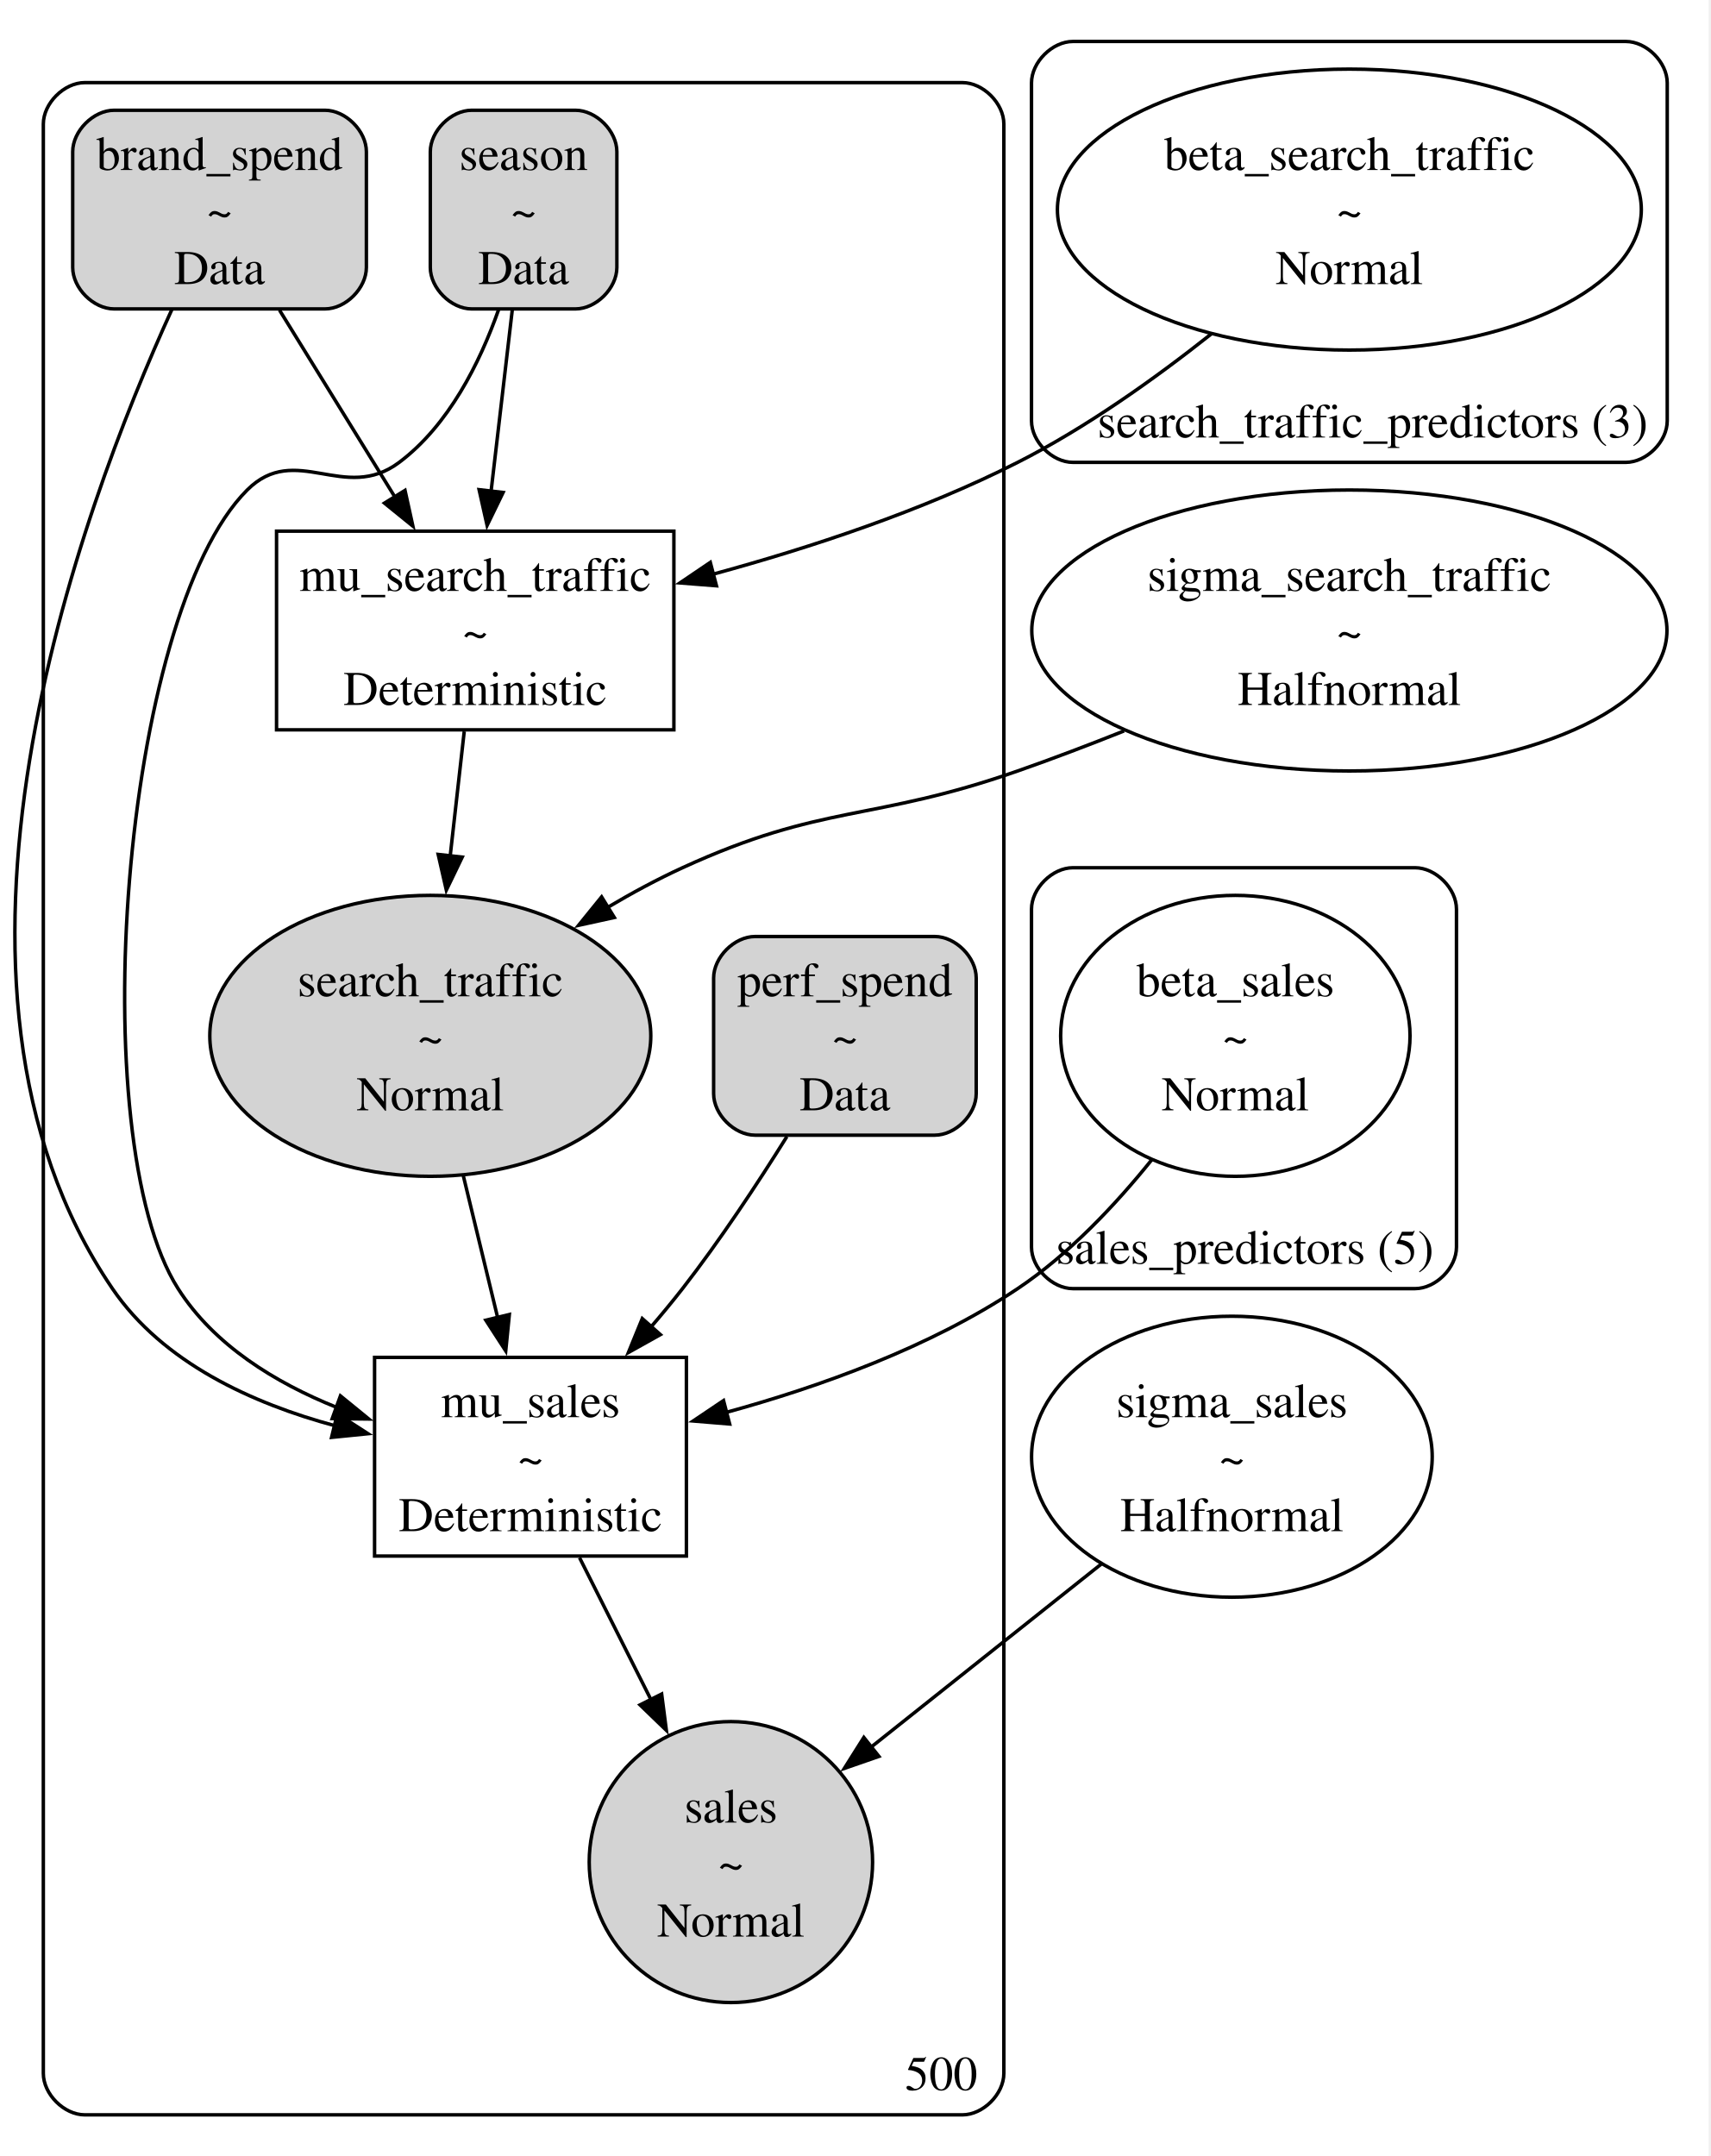
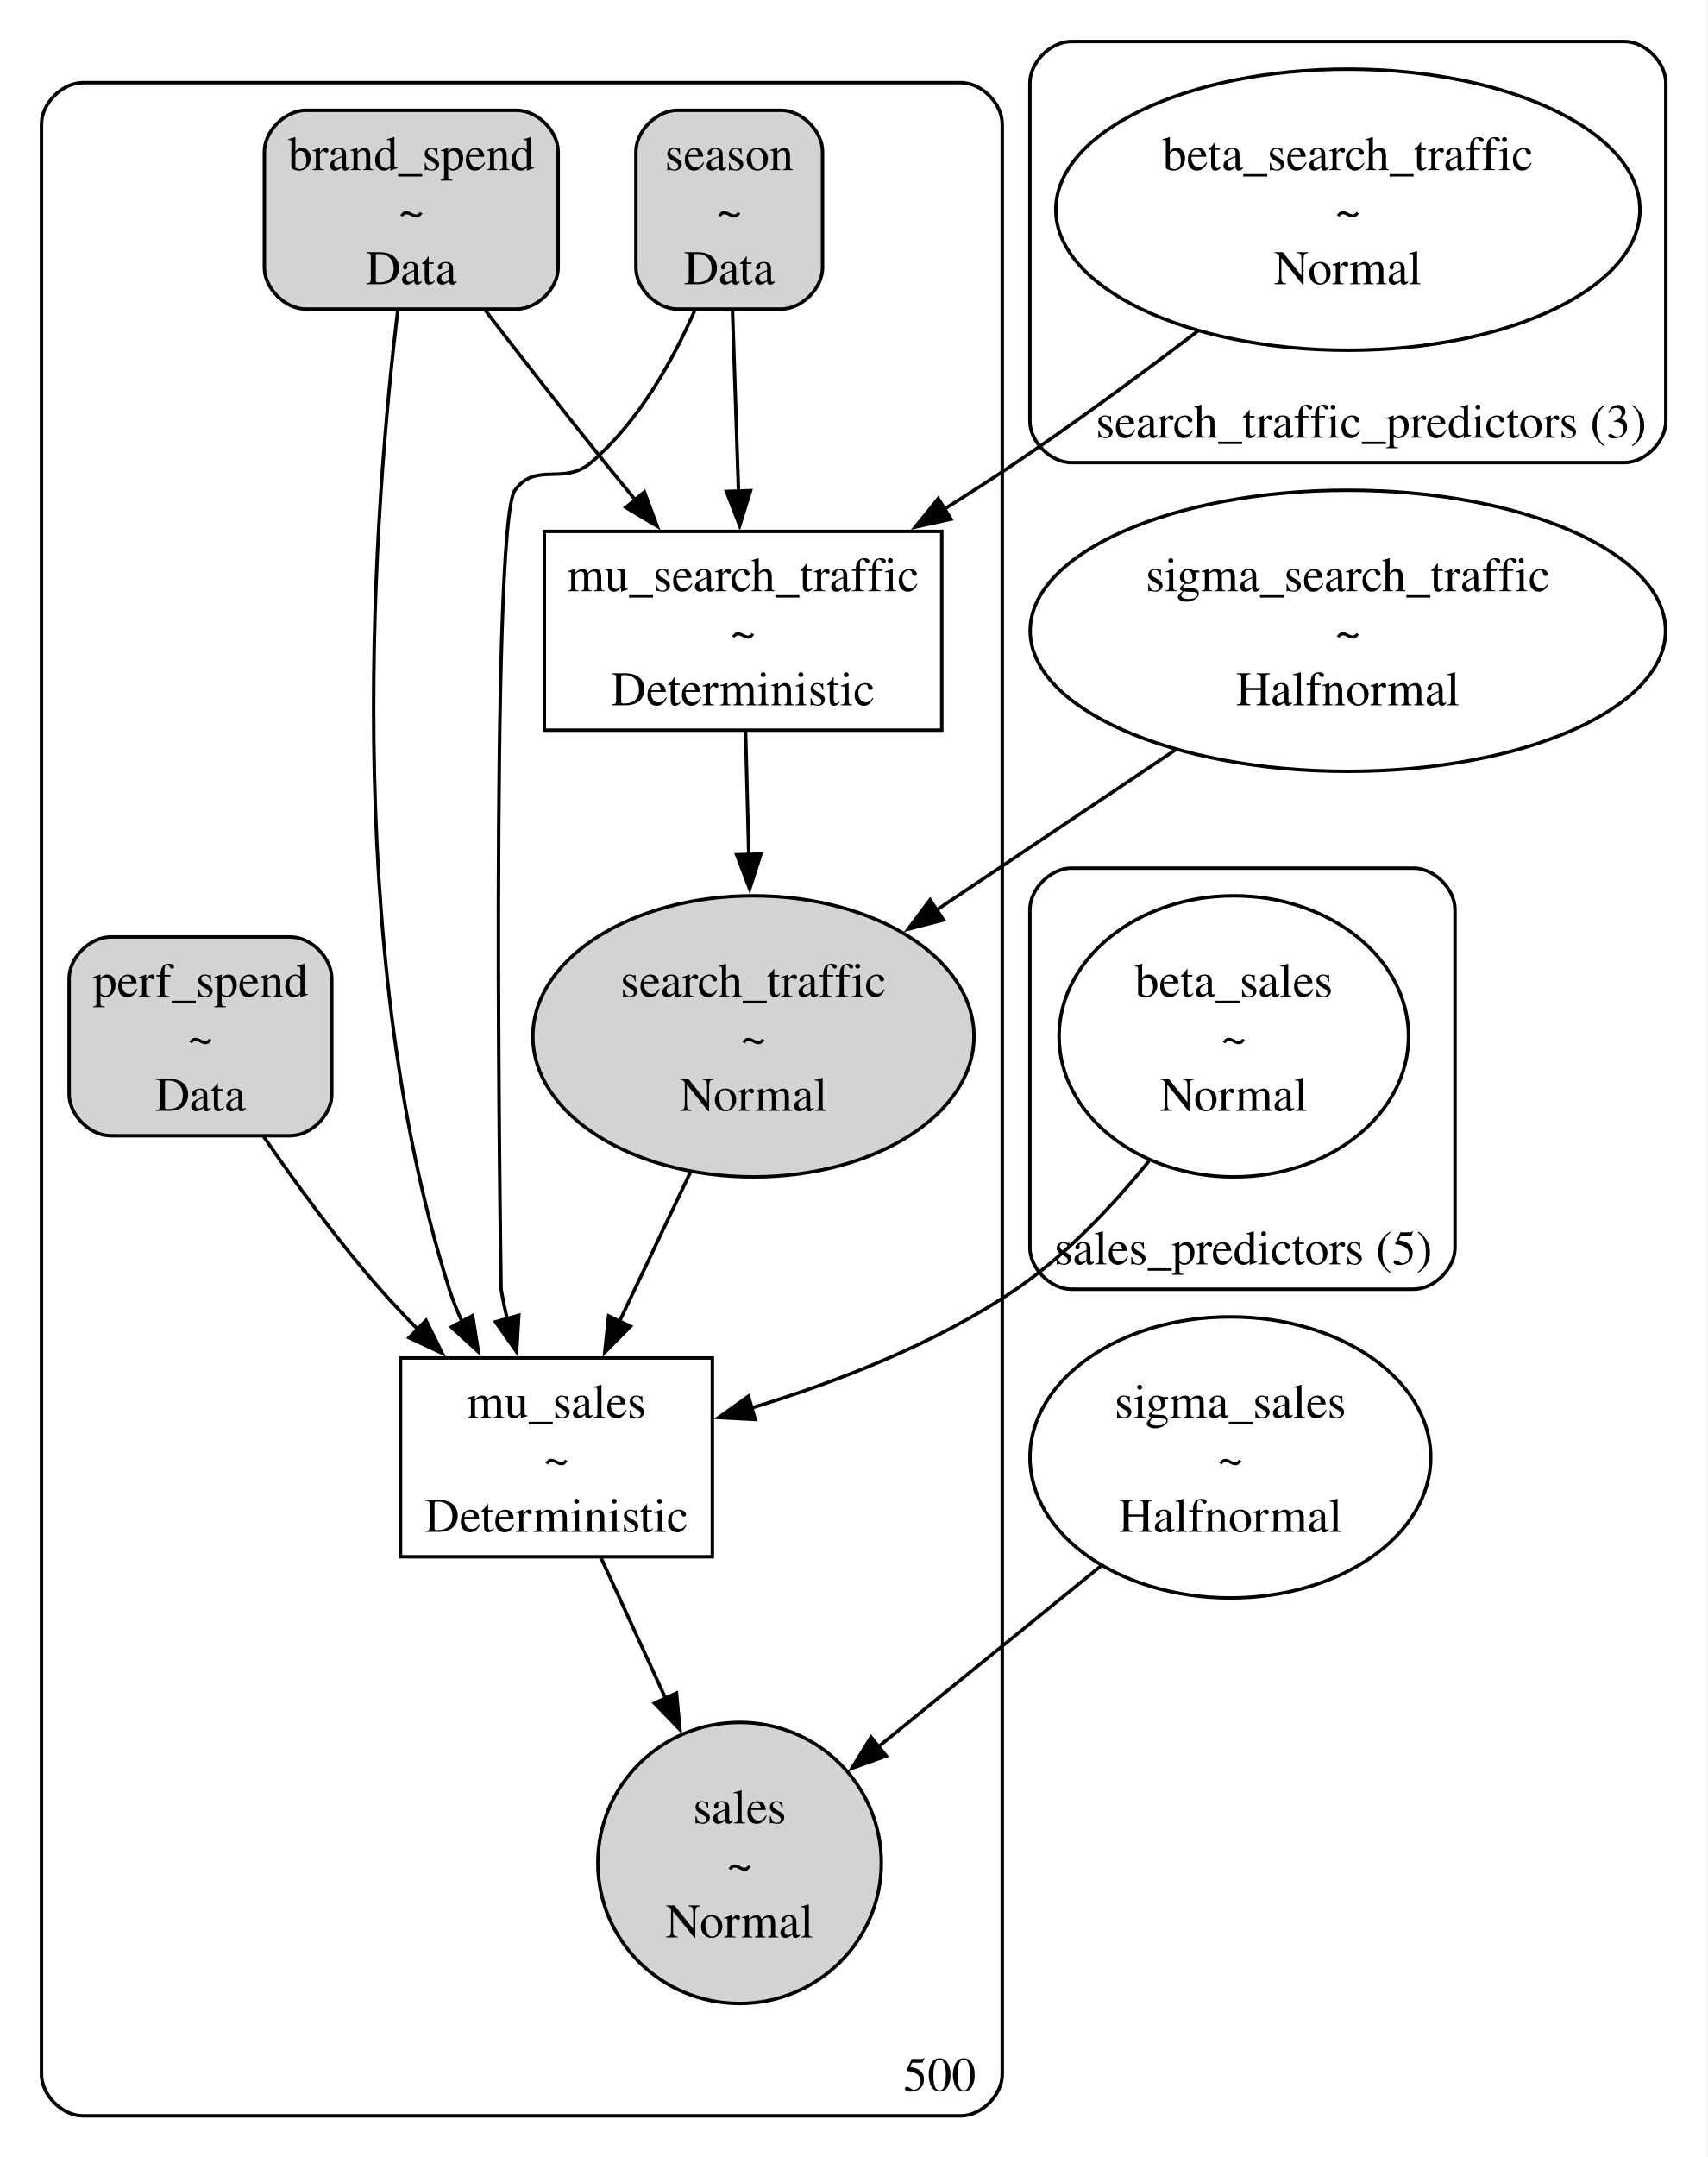
- <svg xmlns="http://www.w3.org/2000/svg" width="495pt" height="624pt" viewBox="0.00 0.00 495.00 624.00">
+ <svg xmlns="http://www.w3.org/2000/svg" width="494pt" height="624pt" viewBox="0.00 0.00 494.00 624.00">
  <g id="graph0" class="graph" transform="scale(1 1) rotate(0) translate(4 620.09)">
-     <polygon fill="white" stroke="none" points="-4,4 -4,-620.09 490.54,-620.09 490.54,4 -4,4" />
+     <polygon fill="white" stroke="none" points="-4,4 -4,-620.09 490,-620.09 490,4 -4,4" />
    <g id="clust1" class="cluster">
-       <path fill="none" stroke="black" d="M20.54,-8C20.54,-8 274.54,-8 274.54,-8 280.54,-8 286.54,-14 286.54,-20 286.54,-20 286.54,-584.18 286.54,-584.18 286.54,-590.18 280.54,-596.18 274.54,-596.18 274.54,-596.18 20.54,-596.18 20.54,-596.18 14.54,-596.18 8.54,-590.18 8.54,-584.18 8.54,-584.18 8.54,-20 8.54,-20 8.54,-14 14.54,-8 20.54,-8" />
-       <text xml:space="preserve" text-anchor="middle" x="268.41" y="-15.2" font-family="Times,serif" font-size="14.00">500</text>
+       <path fill="none" stroke="black" d="M20,-8C20,-8 274,-8 274,-8 280,-8 286,-14 286,-20 286,-20 286,-584.18 286,-584.18 286,-590.18 280,-596.18 274,-596.18 274,-596.18 20,-596.18 20,-596.18 14,-596.18 8,-590.18 8,-584.18 8,-584.18 8,-20 8,-20 8,-14 14,-8 20,-8" />
+       <text xml:space="preserve" text-anchor="middle" x="267.88" y="-15.2" font-family="Times,serif" font-size="14.00">500</text>
    </g>
    <g id="clust2" class="cluster">
-       <path fill="none" stroke="black" d="M306.54,-247.13C306.54,-247.13 405.54,-247.13 405.54,-247.13 411.54,-247.13 417.54,-253.13 417.54,-259.13 417.54,-259.13 417.54,-356.95 417.54,-356.95 417.54,-362.95 411.54,-368.95 405.54,-368.95 405.54,-368.95 306.54,-368.95 306.54,-368.95 300.54,-368.95 294.54,-362.95 294.54,-356.95 294.54,-356.95 294.54,-259.13 294.54,-259.13 294.54,-253.13 300.54,-247.13 306.54,-247.13" />
-       <text xml:space="preserve" text-anchor="middle" x="356.29" y="-254.33" font-family="Times,serif" font-size="14.00">sales_predictors (5)</text>
+       <path fill="none" stroke="black" d="M306,-247.13C306,-247.13 405,-247.13 405,-247.13 411,-247.13 417,-253.13 417,-259.13 417,-259.13 417,-356.95 417,-356.95 417,-362.95 411,-368.95 405,-368.95 405,-368.95 306,-368.95 306,-368.95 300,-368.95 294,-362.95 294,-356.95 294,-356.95 294,-259.13 294,-259.13 294,-253.13 300,-247.13 306,-247.13" />
+       <text xml:space="preserve" text-anchor="middle" x="355.75" y="-254.33" font-family="Times,serif" font-size="14.00">sales_predictors (5)</text>
    </g>
    <g id="clust3" class="cluster">
-       <path fill="none" stroke="black" d="M306.54,-486.27C306.54,-486.27 466.54,-486.27 466.54,-486.27 472.54,-486.27 478.54,-492.27 478.54,-498.27 478.54,-498.27 478.54,-596.09 478.54,-596.09 478.54,-602.09 472.54,-608.09 466.54,-608.09 466.54,-608.09 306.54,-608.09 306.54,-608.09 300.54,-608.09 294.54,-602.09 294.54,-596.09 294.54,-596.09 294.54,-498.27 294.54,-498.27 294.54,-492.27 300.54,-486.27 306.54,-486.27" />
-       <text xml:space="preserve" text-anchor="middle" x="393.29" y="-493.47" font-family="Times,serif" font-size="14.00">search_traffic_predictors (3)</text>
+       <path fill="none" stroke="black" d="M306,-486.27C306,-486.27 466,-486.27 466,-486.27 472,-486.27 478,-492.27 478,-498.27 478,-498.27 478,-596.09 478,-596.09 478,-602.09 472,-608.09 466,-608.09 466,-608.09 306,-608.09 306,-608.09 300,-608.09 294,-602.09 294,-596.09 294,-596.09 294,-498.27 294,-498.27 294,-492.27 300,-486.27 306,-486.27" />
+       <text xml:space="preserve" text-anchor="middle" x="392.75" y="-493.47" font-family="Times,serif" font-size="14.00">search_traffic_predictors (3)</text>
    </g>
    <g id="node1" class="node">
-       <path fill="lightgrey" stroke="black" d="M90.04,-588.18C90.04,-588.18 29.04,-588.18 29.04,-588.18 23.04,-588.18 17.04,-582.18 17.04,-576.18 17.04,-576.18 17.04,-542.68 17.04,-542.68 17.04,-536.68 23.04,-530.68 29.04,-530.68 29.04,-530.68 90.04,-530.68 90.04,-530.68 96.04,-530.68 102.04,-536.68 102.04,-542.68 102.04,-542.68 102.04,-576.18 102.04,-576.18 102.04,-582.18 96.04,-588.18 90.04,-588.18" />
-       <text xml:space="preserve" text-anchor="middle" x="59.54" y="-570.88" font-family="Times,serif" font-size="14.00">brand_spend</text>
-       <text xml:space="preserve" text-anchor="middle" x="59.54" y="-554.38" font-family="Times,serif" font-size="14.00">~</text>
-       <text xml:space="preserve" text-anchor="middle" x="59.54" y="-537.88" font-family="Times,serif" font-size="14.00">Data</text>
+       <path fill="lightgrey" stroke="black" d="M145.5,-588.18C145.5,-588.18 84.5,-588.18 84.5,-588.18 78.5,-588.18 72.5,-582.18 72.5,-576.18 72.5,-576.18 72.5,-542.68 72.5,-542.68 72.5,-536.68 78.5,-530.68 84.5,-530.68 84.5,-530.68 145.5,-530.68 145.5,-530.68 151.5,-530.68 157.5,-536.68 157.5,-542.68 157.5,-542.68 157.5,-576.18 157.5,-576.18 157.5,-582.18 151.5,-588.18 145.5,-588.18" />
+       <text xml:space="preserve" text-anchor="middle" x="115" y="-570.88" font-family="Times,serif" font-size="14.00">brand_spend</text>
+       <text xml:space="preserve" text-anchor="middle" x="115" y="-554.38" font-family="Times,serif" font-size="14.00">~</text>
+       <text xml:space="preserve" text-anchor="middle" x="115" y="-537.88" font-family="Times,serif" font-size="14.00">Data</text>
    </g>
    <g id="node2" class="node">
-       <polygon fill="none" stroke="black" points="194.66,-227.23 104.41,-227.23 104.41,-169.73 194.66,-169.73 194.66,-227.23" />
-       <text xml:space="preserve" text-anchor="middle" x="149.54" y="-209.93" font-family="Times,serif" font-size="14.00">mu_sales</text>
-       <text xml:space="preserve" text-anchor="middle" x="149.54" y="-193.43" font-family="Times,serif" font-size="14.00">~</text>
-       <text xml:space="preserve" text-anchor="middle" x="149.54" y="-176.93" font-family="Times,serif" font-size="14.00">Deterministic</text>
+       <polygon fill="none" stroke="black" points="202.12,-227.23 111.88,-227.23 111.88,-169.73 202.12,-169.73 202.12,-227.23" />
+       <text xml:space="preserve" text-anchor="middle" x="157" y="-209.93" font-family="Times,serif" font-size="14.00">mu_sales</text>
+       <text xml:space="preserve" text-anchor="middle" x="157" y="-193.43" font-family="Times,serif" font-size="14.00">~</text>
+       <text xml:space="preserve" text-anchor="middle" x="157" y="-176.93" font-family="Times,serif" font-size="14.00">Deterministic</text>
+     </g>
+     <g id="edge3" class="edge">
+       <path fill="none" stroke="black" d="M111.11,-530.53C104.43,-475.02 94.31,-347.43 126,-247.13 126.99,-244 128.25,-240.88 129.68,-237.81" />
+       <polygon fill="black" stroke="black" points="132.75,-239.5 134.42,-229.03 126.59,-236.17 132.75,-239.5" />
+     </g>
+     <g id="node5" class="node">
+       <polygon fill="none" stroke="black" points="268.5,-466.36 153.5,-466.36 153.5,-408.86 268.5,-408.86 268.5,-466.36" />
+       <text xml:space="preserve" text-anchor="middle" x="211" y="-449.06" font-family="Times,serif" font-size="14.00">mu_search_traffic</text>
+       <text xml:space="preserve" text-anchor="middle" x="211" y="-432.56" font-family="Times,serif" font-size="14.00">~</text>
+       <text xml:space="preserve" text-anchor="middle" x="211" y="-416.06" font-family="Times,serif" font-size="14.00">Deterministic</text>
+     </g>
+     <g id="edge8" class="edge">
+       <path fill="none" stroke="black" d="M136.29,-530.48C146.65,-517.02 159.35,-500.71 171,-486.27 173.9,-482.68 176.95,-478.95 180.01,-475.25" />
+       <polygon fill="black" stroke="black" points="182.46,-477.78 186.16,-467.85 177.08,-473.3 182.46,-477.78" />
+     </g>
+     <g id="node3" class="node">
+       <ellipse fill="lightgrey" stroke="black" cx="210" cy="-81.16" rx="41.01" ry="40.66" />
+       <text xml:space="preserve" text-anchor="middle" x="210" y="-92.61" font-family="Times,serif" font-size="14.00">sales</text>
+       <text xml:space="preserve" text-anchor="middle" x="210" y="-76.11" font-family="Times,serif" font-size="14.00">~</text>
+       <text xml:space="preserve" text-anchor="middle" x="210" y="-59.61" font-family="Times,serif" font-size="14.00">Normal</text>
+     </g>
+     <g id="edge12" class="edge">
+       <path fill="none" stroke="black" d="M169.97,-169.27C175.58,-157.05 182.31,-142.41 188.63,-128.66" />
+       <polygon fill="black" stroke="black" points="191.73,-130.29 192.73,-119.74 185.37,-127.37 191.73,-130.29" />
+     </g>
+     <g id="node4" class="node">
+       <path fill="lightgrey" stroke="black" d="M80,-349.04C80,-349.04 28,-349.04 28,-349.04 22,-349.04 16,-343.04 16,-337.04 16,-337.04 16,-303.54 16,-303.54 16,-297.54 22,-291.54 28,-291.54 28,-291.54 80,-291.54 80,-291.54 86,-291.54 92,-297.54 92,-303.54 92,-303.54 92,-337.04 92,-337.04 92,-343.04 86,-349.04 80,-349.04" />
+       <text xml:space="preserve" text-anchor="middle" x="54" y="-331.74" font-family="Times,serif" font-size="14.00">perf_spend</text>
+       <text xml:space="preserve" text-anchor="middle" x="54" y="-315.24" font-family="Times,serif" font-size="14.00">~</text>
+       <text xml:space="preserve" text-anchor="middle" x="54" y="-298.74" font-family="Times,serif" font-size="14.00">Data</text>
+     </g>
+     <g id="edge5" class="edge">
+       <path fill="none" stroke="black" d="M72.31,-291.26C81.77,-277.49 93.86,-260.93 106,-247.13 109.47,-243.19 113.23,-239.22 117.08,-235.34" />
+       <polygon fill="black" stroke="black" points="119.26,-238.1 123.96,-228.6 114.36,-233.1 119.26,-238.1" />
+     </g>
+     <g id="node6" class="node">
+       <ellipse fill="lightgrey" stroke="black" cx="214" cy="-320.29" rx="63.82" ry="40.66" />
+       <text xml:space="preserve" text-anchor="middle" x="214" y="-331.74" font-family="Times,serif" font-size="14.00">search_traffic</text>
+       <text xml:space="preserve" text-anchor="middle" x="214" y="-315.24" font-family="Times,serif" font-size="14.00">~</text>
+       <text xml:space="preserve" text-anchor="middle" x="214" y="-298.74" font-family="Times,serif" font-size="14.00">Normal</text>
+     </g>
+     <g id="edge2" class="edge">
+       <path fill="none" stroke="black" d="M211.73,-408.4C212.02,-397.58 212.35,-384.86 212.67,-372.54" />
+       <polygon fill="black" stroke="black" points="216.16,-373.01 212.92,-362.92 209.16,-372.82 216.16,-373.01" />
+     </g>
+     <g id="edge4" class="edge">
+       <path fill="none" stroke="black" d="M195.81,-281.05C189.21,-267.19 181.77,-251.54 175.17,-237.68" />
+       <polygon fill="black" stroke="black" points="178.43,-236.38 170.98,-228.86 172.11,-239.39 178.43,-236.38" />
+     </g>
+     <g id="node7" class="node">
+       <path fill="lightgrey" stroke="black" d="M222,-588.18C222,-588.18 192,-588.18 192,-588.18 186,-588.18 180,-582.18 180,-576.18 180,-576.18 180,-542.68 180,-542.68 180,-536.68 186,-530.68 192,-530.68 192,-530.68 222,-530.68 222,-530.68 228,-530.68 234,-536.68 234,-542.68 234,-542.68 234,-576.18 234,-576.18 234,-582.18 228,-588.18 222,-588.18" />
+       <text xml:space="preserve" text-anchor="middle" x="207" y="-570.88" font-family="Times,serif" font-size="14.00">season</text>
+       <text xml:space="preserve" text-anchor="middle" x="207" y="-554.38" font-family="Times,serif" font-size="14.00">~</text>
+       <text xml:space="preserve" text-anchor="middle" x="207" y="-537.88" font-family="Times,serif" font-size="14.00">Data</text>
+     </g>
+     <g id="edge6" class="edge">
+       <path fill="none" stroke="black" d="M196.99,-530.21C190.47,-515.37 180.62,-497.89 167,-486.27 159.09,-479.51 151.12,-486.68 145,-478.27 137.65,-468.17 140.95,-247.41 141,-247.13 141.46,-244.31 142.07,-241.42 142.77,-238.54" />
+       <polygon fill="black" stroke="black" points="146.11,-239.6 145.48,-229.03 139.38,-237.69 146.11,-239.6" />
+     </g>
+     <g id="edge9" class="edge">
+       <path fill="none" stroke="black" d="M207.94,-530.34C208.46,-514.71 209.12,-495.02 209.69,-477.89" />
+       <polygon fill="black" stroke="black" points="213.18,-478.15 210.02,-468.04 206.19,-477.92 213.18,-478.15" />
+     </g>
+     <g id="node8" class="node">
+       <ellipse fill="none" stroke="black" cx="353" cy="-320.29" rx="50.56" ry="40.66" />
+       <text xml:space="preserve" text-anchor="middle" x="353" y="-331.74" font-family="Times,serif" font-size="14.00">beta_sales</text>
+       <text xml:space="preserve" text-anchor="middle" x="353" y="-315.24" font-family="Times,serif" font-size="14.00">~</text>
+       <text xml:space="preserve" text-anchor="middle" x="353" y="-298.74" font-family="Times,serif" font-size="14.00">Normal</text>
    </g>
    <g id="edge7" class="edge">
-       <path fill="none" stroke="black" d="M45.76,-530.54C19.14,-472.24 -31.68,-335.57 28.54,-247.13 43.14,-225.69 69.01,-213.9 93.09,-207.41" />
-       <polygon fill="black" stroke="black" points="93.61,-210.88 102.51,-205.14 91.97,-204.08 93.61,-210.88" />
-     </g>
-     <g id="node7" class="node">
-       <polygon fill="none" stroke="black" points="191.04,-466.36 76.04,-466.36 76.04,-408.86 191.04,-408.86 191.04,-466.36" />
-       <text xml:space="preserve" text-anchor="middle" x="133.54" y="-449.06" font-family="Times,serif" font-size="14.00">mu_search_traffic</text>
-       <text xml:space="preserve" text-anchor="middle" x="133.54" y="-432.56" font-family="Times,serif" font-size="14.00">~</text>
-       <text xml:space="preserve" text-anchor="middle" x="133.54" y="-416.06" font-family="Times,serif" font-size="14.00">Deterministic</text>
-     </g>
-     <g id="edge9" class="edge">
-       <path fill="none" stroke="black" d="M76.89,-530.34C86.91,-514.11 99.64,-493.5 110.49,-475.93" />
-       <polygon fill="black" stroke="black" points="113.22,-478.16 115.5,-467.81 107.27,-474.48 113.22,-478.16" />
-     </g>
-     <g id="node6" class="node">
-       <ellipse fill="lightgrey" stroke="black" cx="207.54" cy="-81.16" rx="41.01" ry="40.66" />
-       <text xml:space="preserve" text-anchor="middle" x="207.54" y="-92.61" font-family="Times,serif" font-size="14.00">sales</text>
-       <text xml:space="preserve" text-anchor="middle" x="207.54" y="-76.11" font-family="Times,serif" font-size="14.00">~</text>
-       <text xml:space="preserve" text-anchor="middle" x="207.54" y="-59.61" font-family="Times,serif" font-size="14.00">Normal</text>
-     </g>
-     <g id="edge12" class="edge">
-       <path fill="none" stroke="black" d="M163.73,-169.27C169.99,-156.82 177.51,-141.87 184.54,-127.89" />
-       <polygon fill="black" stroke="black" points="187.5,-129.8 188.86,-119.29 181.24,-126.65 187.5,-129.8" />
-     </g>
-     <g id="node3" class="node">
-       <path fill="lightgrey" stroke="black" d="M162.54,-588.18C162.54,-588.18 132.54,-588.18 132.54,-588.18 126.54,-588.18 120.54,-582.18 120.54,-576.18 120.54,-576.18 120.54,-542.68 120.54,-542.68 120.54,-536.68 126.54,-530.68 132.54,-530.68 132.54,-530.68 162.54,-530.68 162.54,-530.68 168.54,-530.68 174.54,-536.68 174.54,-542.68 174.54,-542.68 174.54,-576.18 174.54,-576.18 174.54,-582.18 168.54,-588.18 162.54,-588.18" />
-       <text xml:space="preserve" text-anchor="middle" x="147.54" y="-570.88" font-family="Times,serif" font-size="14.00">season</text>
-       <text xml:space="preserve" text-anchor="middle" x="147.54" y="-554.38" font-family="Times,serif" font-size="14.00">~</text>
-       <text xml:space="preserve" text-anchor="middle" x="147.54" y="-537.88" font-family="Times,serif" font-size="14.00">Data</text>
-     </g>
-     <g id="edge4" class="edge">
-       <path fill="none" stroke="black" d="M140.29,-530.42C134.87,-515.07 125.87,-497.03 111.54,-486.27 95.64,-474.34 81.6,-492.32 67.54,-478.27 31.06,-441.83 19.85,-290.63 47.54,-247.13 57.97,-230.74 75.69,-219.89 93.46,-212.75" />
-       <polygon fill="black" stroke="black" points="94.53,-216.09 102.74,-209.39 92.15,-209.51 94.53,-216.09" />
-     </g>
-     <g id="edge8" class="edge">
-       <path fill="none" stroke="black" d="M144.26,-530.34C142.43,-514.71 140.13,-495.02 138.13,-477.89" />
-       <polygon fill="black" stroke="black" points="141.61,-477.56 136.98,-468.03 134.66,-478.37 141.61,-477.56" />
-     </g>
-     <g id="node4" class="node">
-       <path fill="lightgrey" stroke="black" d="M266.54,-349.04C266.54,-349.04 214.54,-349.04 214.54,-349.04 208.54,-349.04 202.54,-343.04 202.54,-337.04 202.54,-337.04 202.54,-303.54 202.54,-303.54 202.54,-297.54 208.54,-291.54 214.54,-291.54 214.54,-291.54 266.54,-291.54 266.54,-291.54 272.54,-291.54 278.54,-297.54 278.54,-303.54 278.54,-303.54 278.54,-337.04 278.54,-337.04 278.54,-343.04 272.54,-349.04 266.54,-349.04" />
-       <text xml:space="preserve" text-anchor="middle" x="240.54" y="-331.74" font-family="Times,serif" font-size="14.00">perf_spend</text>
-       <text xml:space="preserve" text-anchor="middle" x="240.54" y="-315.24" font-family="Times,serif" font-size="14.00">~</text>
-       <text xml:space="preserve" text-anchor="middle" x="240.54" y="-298.74" font-family="Times,serif" font-size="14.00">Data</text>
-     </g>
-     <g id="edge5" class="edge">
-       <path fill="none" stroke="black" d="M223.74,-291.13C215.21,-277.47 204.37,-261.06 193.54,-247.13 190.66,-243.44 187.55,-239.68 184.37,-235.98" />
-       <polygon fill="black" stroke="black" points="187.13,-233.82 177.88,-228.65 181.89,-238.46 187.13,-233.82" />
-     </g>
-     <g id="node5" class="node">
-       <ellipse fill="lightgrey" stroke="black" cx="120.54" cy="-320.29" rx="63.82" ry="40.66" />
-       <text xml:space="preserve" text-anchor="middle" x="120.54" y="-331.74" font-family="Times,serif" font-size="14.00">search_traffic</text>
-       <text xml:space="preserve" text-anchor="middle" x="120.54" y="-315.24" font-family="Times,serif" font-size="14.00">~</text>
-       <text xml:space="preserve" text-anchor="middle" x="120.54" y="-298.74" font-family="Times,serif" font-size="14.00">Normal</text>
-     </g>
-     <g id="edge6" class="edge">
-       <path fill="none" stroke="black" d="M130.11,-279.73C133.3,-266.55 136.86,-251.88 140.04,-238.72" />
-       <polygon fill="black" stroke="black" points="143.42,-239.64 142.37,-229.1 136.61,-237.99 143.42,-239.64" />
-     </g>
-     <g id="edge2" class="edge">
-       <path fill="none" stroke="black" d="M130.36,-408.4C129.13,-397.48 127.68,-384.62 126.28,-372.19" />
-       <polygon fill="black" stroke="black" points="129.78,-372.02 125.18,-362.47 122.82,-372.8 129.78,-372.02" />
-     </g>
-     <g id="node8" class="node">
-       <ellipse fill="none" stroke="black" cx="353.54" cy="-320.29" rx="50.56" ry="40.66" />
-       <text xml:space="preserve" text-anchor="middle" x="353.54" y="-331.74" font-family="Times,serif" font-size="14.00">beta_sales</text>
-       <text xml:space="preserve" text-anchor="middle" x="353.54" y="-315.24" font-family="Times,serif" font-size="14.00">~</text>
-       <text xml:space="preserve" text-anchor="middle" x="353.54" y="-298.74" font-family="Times,serif" font-size="14.00">Normal</text>
-     </g>
-     <g id="edge3" class="edge">
-       <path fill="none" stroke="black" d="M329.39,-284.47C318.76,-271.26 305.33,-257.03 290.54,-247.13 265.15,-230.15 233.14,-218.69 206.04,-211.27" />
-       <polygon fill="black" stroke="black" points="207.18,-207.95 196.62,-208.82 205.41,-214.73 207.18,-207.95" />
+       <path fill="none" stroke="black" d="M328.46,-284.23C317.87,-271.15 304.56,-257.07 290,-247.13 266.96,-231.42 238.16,-220.27 213.26,-212.72" />
+       <polygon fill="black" stroke="black" points="214.52,-209.44 203.94,-210.02 212.57,-216.17 214.52,-209.44" />
    </g>
    <g id="node9" class="node">
-       <ellipse fill="none" stroke="black" cx="386.54" cy="-437.61" rx="91.92" ry="40.66" />
-       <text xml:space="preserve" text-anchor="middle" x="386.54" y="-449.06" font-family="Times,serif" font-size="14.00">sigma_search_traffic</text>
-       <text xml:space="preserve" text-anchor="middle" x="386.54" y="-432.56" font-family="Times,serif" font-size="14.00">~</text>
-       <text xml:space="preserve" text-anchor="middle" x="386.54" y="-416.06" font-family="Times,serif" font-size="14.00">Halfnormal</text>
+       <ellipse fill="none" stroke="black" cx="386" cy="-437.61" rx="91.92" ry="40.66" />
+       <text xml:space="preserve" text-anchor="middle" x="386" y="-449.06" font-family="Times,serif" font-size="14.00">sigma_search_traffic</text>
+       <text xml:space="preserve" text-anchor="middle" x="386" y="-432.56" font-family="Times,serif" font-size="14.00">~</text>
+       <text xml:space="preserve" text-anchor="middle" x="386" y="-416.06" font-family="Times,serif" font-size="14.00">Halfnormal</text>
    </g>
    <g id="edge1" class="edge">
-       <path fill="none" stroke="black" d="M321.33,-408.54C311.09,-404.46 300.58,-400.46 290.54,-396.95 248.18,-382.14 234.33,-387.65 193.54,-368.95 186.25,-365.61 178.86,-361.62 171.72,-357.38" />
-       <polygon fill="black" stroke="black" points="173.8,-354.55 163.45,-352.28 170.12,-360.51 173.8,-354.55" />
+       <path fill="none" stroke="black" d="M336.25,-403.26C314.56,-388.71 289.1,-371.64 267.05,-356.86" />
+       <polygon fill="black" stroke="black" points="269.01,-353.96 258.76,-351.3 265.12,-359.78 269.01,-353.96" />
    </g>
    <g id="node10" class="node">
-       <ellipse fill="none" stroke="black" cx="352.54" cy="-198.48" rx="57.98" ry="40.66" />
-       <text xml:space="preserve" text-anchor="middle" x="352.54" y="-209.93" font-family="Times,serif" font-size="14.00">sigma_sales</text>
-       <text xml:space="preserve" text-anchor="middle" x="352.54" y="-193.43" font-family="Times,serif" font-size="14.00">~</text>
-       <text xml:space="preserve" text-anchor="middle" x="352.54" y="-176.93" font-family="Times,serif" font-size="14.00">Halfnormal</text>
+       <ellipse fill="none" stroke="black" cx="352" cy="-198.48" rx="57.98" ry="40.66" />
+       <text xml:space="preserve" text-anchor="middle" x="352" y="-209.93" font-family="Times,serif" font-size="14.00">sigma_sales</text>
+       <text xml:space="preserve" text-anchor="middle" x="352" y="-193.43" font-family="Times,serif" font-size="14.00">~</text>
+       <text xml:space="preserve" text-anchor="middle" x="352" y="-176.93" font-family="Times,serif" font-size="14.00">Halfnormal</text>
    </g>
    <g id="edge11" class="edge">
-       <path fill="none" stroke="black" d="M314.82,-167.48C294.35,-151.2 269.04,-131.07 248.14,-114.45" />
-       <polygon fill="black" stroke="black" points="250.38,-111.75 240.37,-108.27 246.02,-117.23 250.38,-111.75" />
+       <path fill="none" stroke="black" d="M314.69,-167.18C294.79,-151.02 270.3,-131.12 250,-114.65" />
+       <polygon fill="black" stroke="black" points="252.44,-112.12 242.47,-108.53 248.03,-117.55 252.44,-112.12" />
    </g>
    <g id="node11" class="node">
-       <ellipse fill="none" stroke="black" cx="386.54" cy="-559.43" rx="84.5" ry="40.66" />
-       <text xml:space="preserve" text-anchor="middle" x="386.54" y="-570.88" font-family="Times,serif" font-size="14.00">beta_search_traffic</text>
-       <text xml:space="preserve" text-anchor="middle" x="386.54" y="-554.38" font-family="Times,serif" font-size="14.00">~</text>
-       <text xml:space="preserve" text-anchor="middle" x="386.54" y="-537.88" font-family="Times,serif" font-size="14.00">Normal</text>
+       <ellipse fill="none" stroke="black" cx="386" cy="-559.43" rx="84.5" ry="40.66" />
+       <text xml:space="preserve" text-anchor="middle" x="386" y="-570.88" font-family="Times,serif" font-size="14.00">beta_search_traffic</text>
+       <text xml:space="preserve" text-anchor="middle" x="386" y="-554.38" font-family="Times,serif" font-size="14.00">~</text>
+       <text xml:space="preserve" text-anchor="middle" x="386" y="-537.88" font-family="Times,serif" font-size="14.00">Normal</text>
    </g>
    <g id="edge10" class="edge">
-       <path fill="none" stroke="black" d="M346.58,-523.44C330.09,-510.36 310.25,-496.27 290.54,-486.27 262.96,-472.27 230.53,-461.57 202.32,-453.89" />
-       <polygon fill="black" stroke="black" points="203.36,-450.55 192.8,-451.38 201.58,-457.32 203.36,-450.55" />
+       <path fill="none" stroke="black" d="M342.71,-524.42C326.45,-512.04 307.63,-498.17 290,-486.27 283.34,-481.77 276.25,-477.21 269.16,-472.77" />
+       <polygon fill="black" stroke="black" points="271.17,-469.9 260.82,-467.62 267.49,-475.85 271.17,-469.9" />
    </g>
  </g>
</svg>
